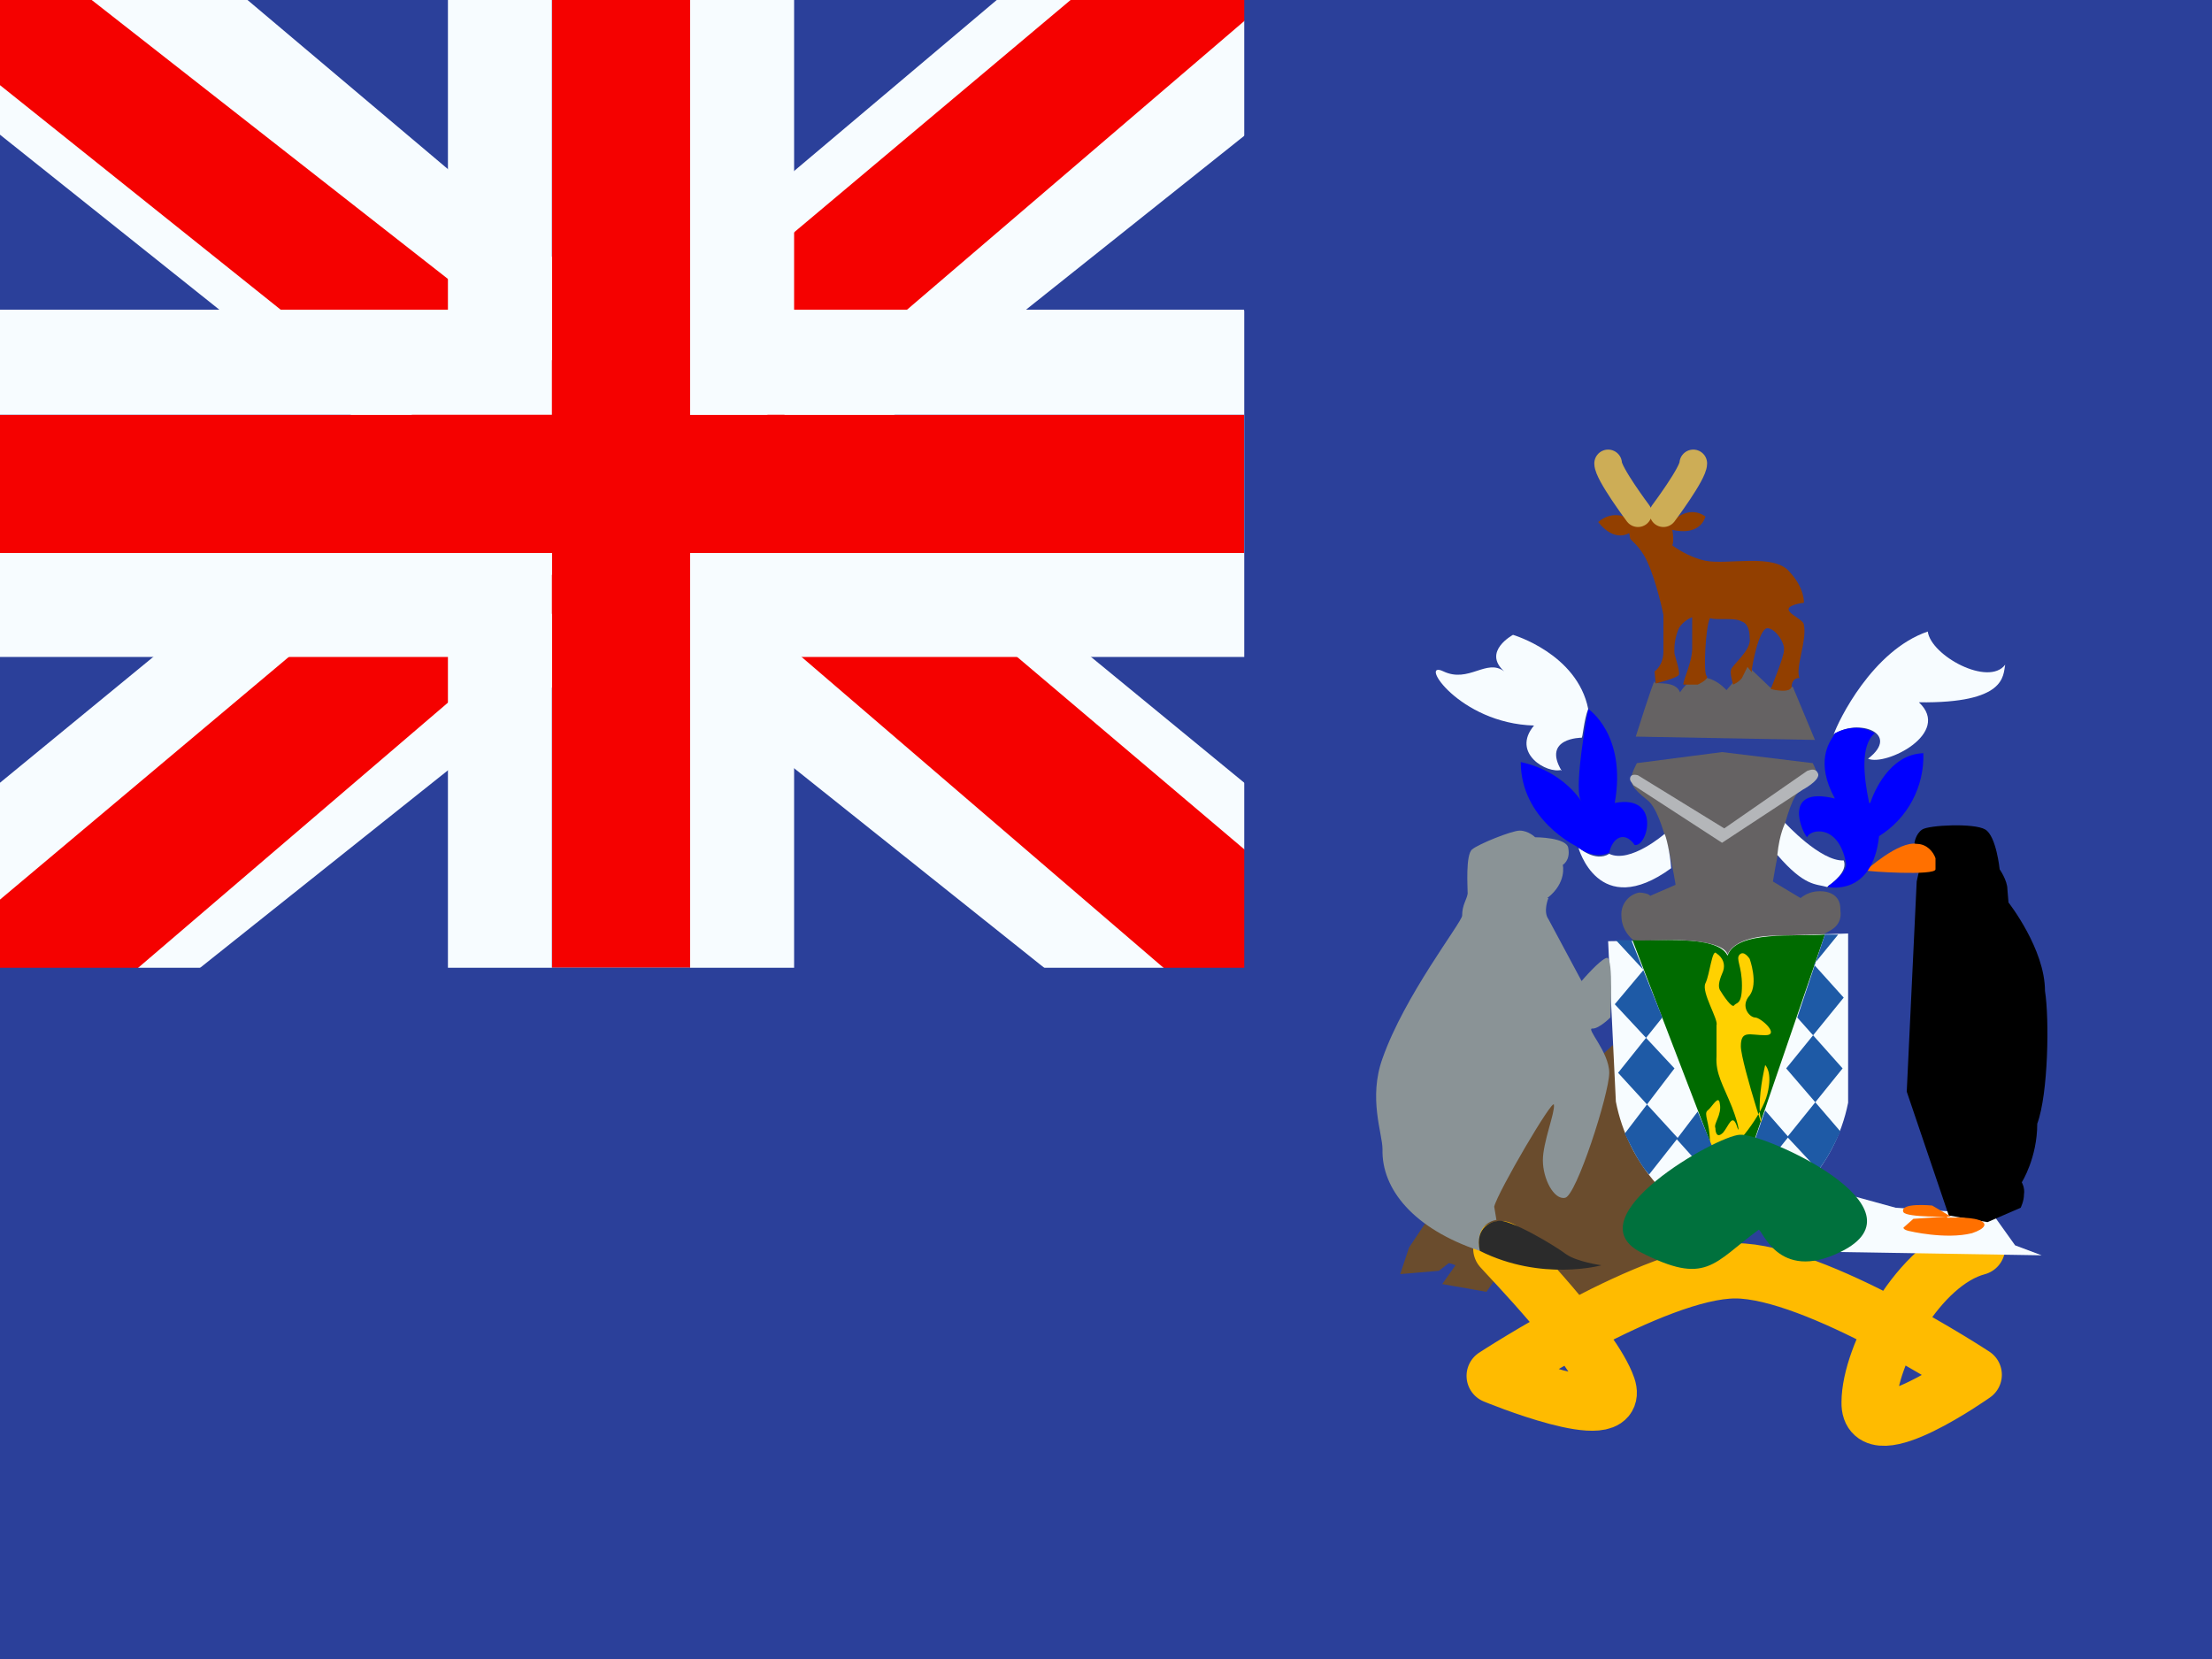
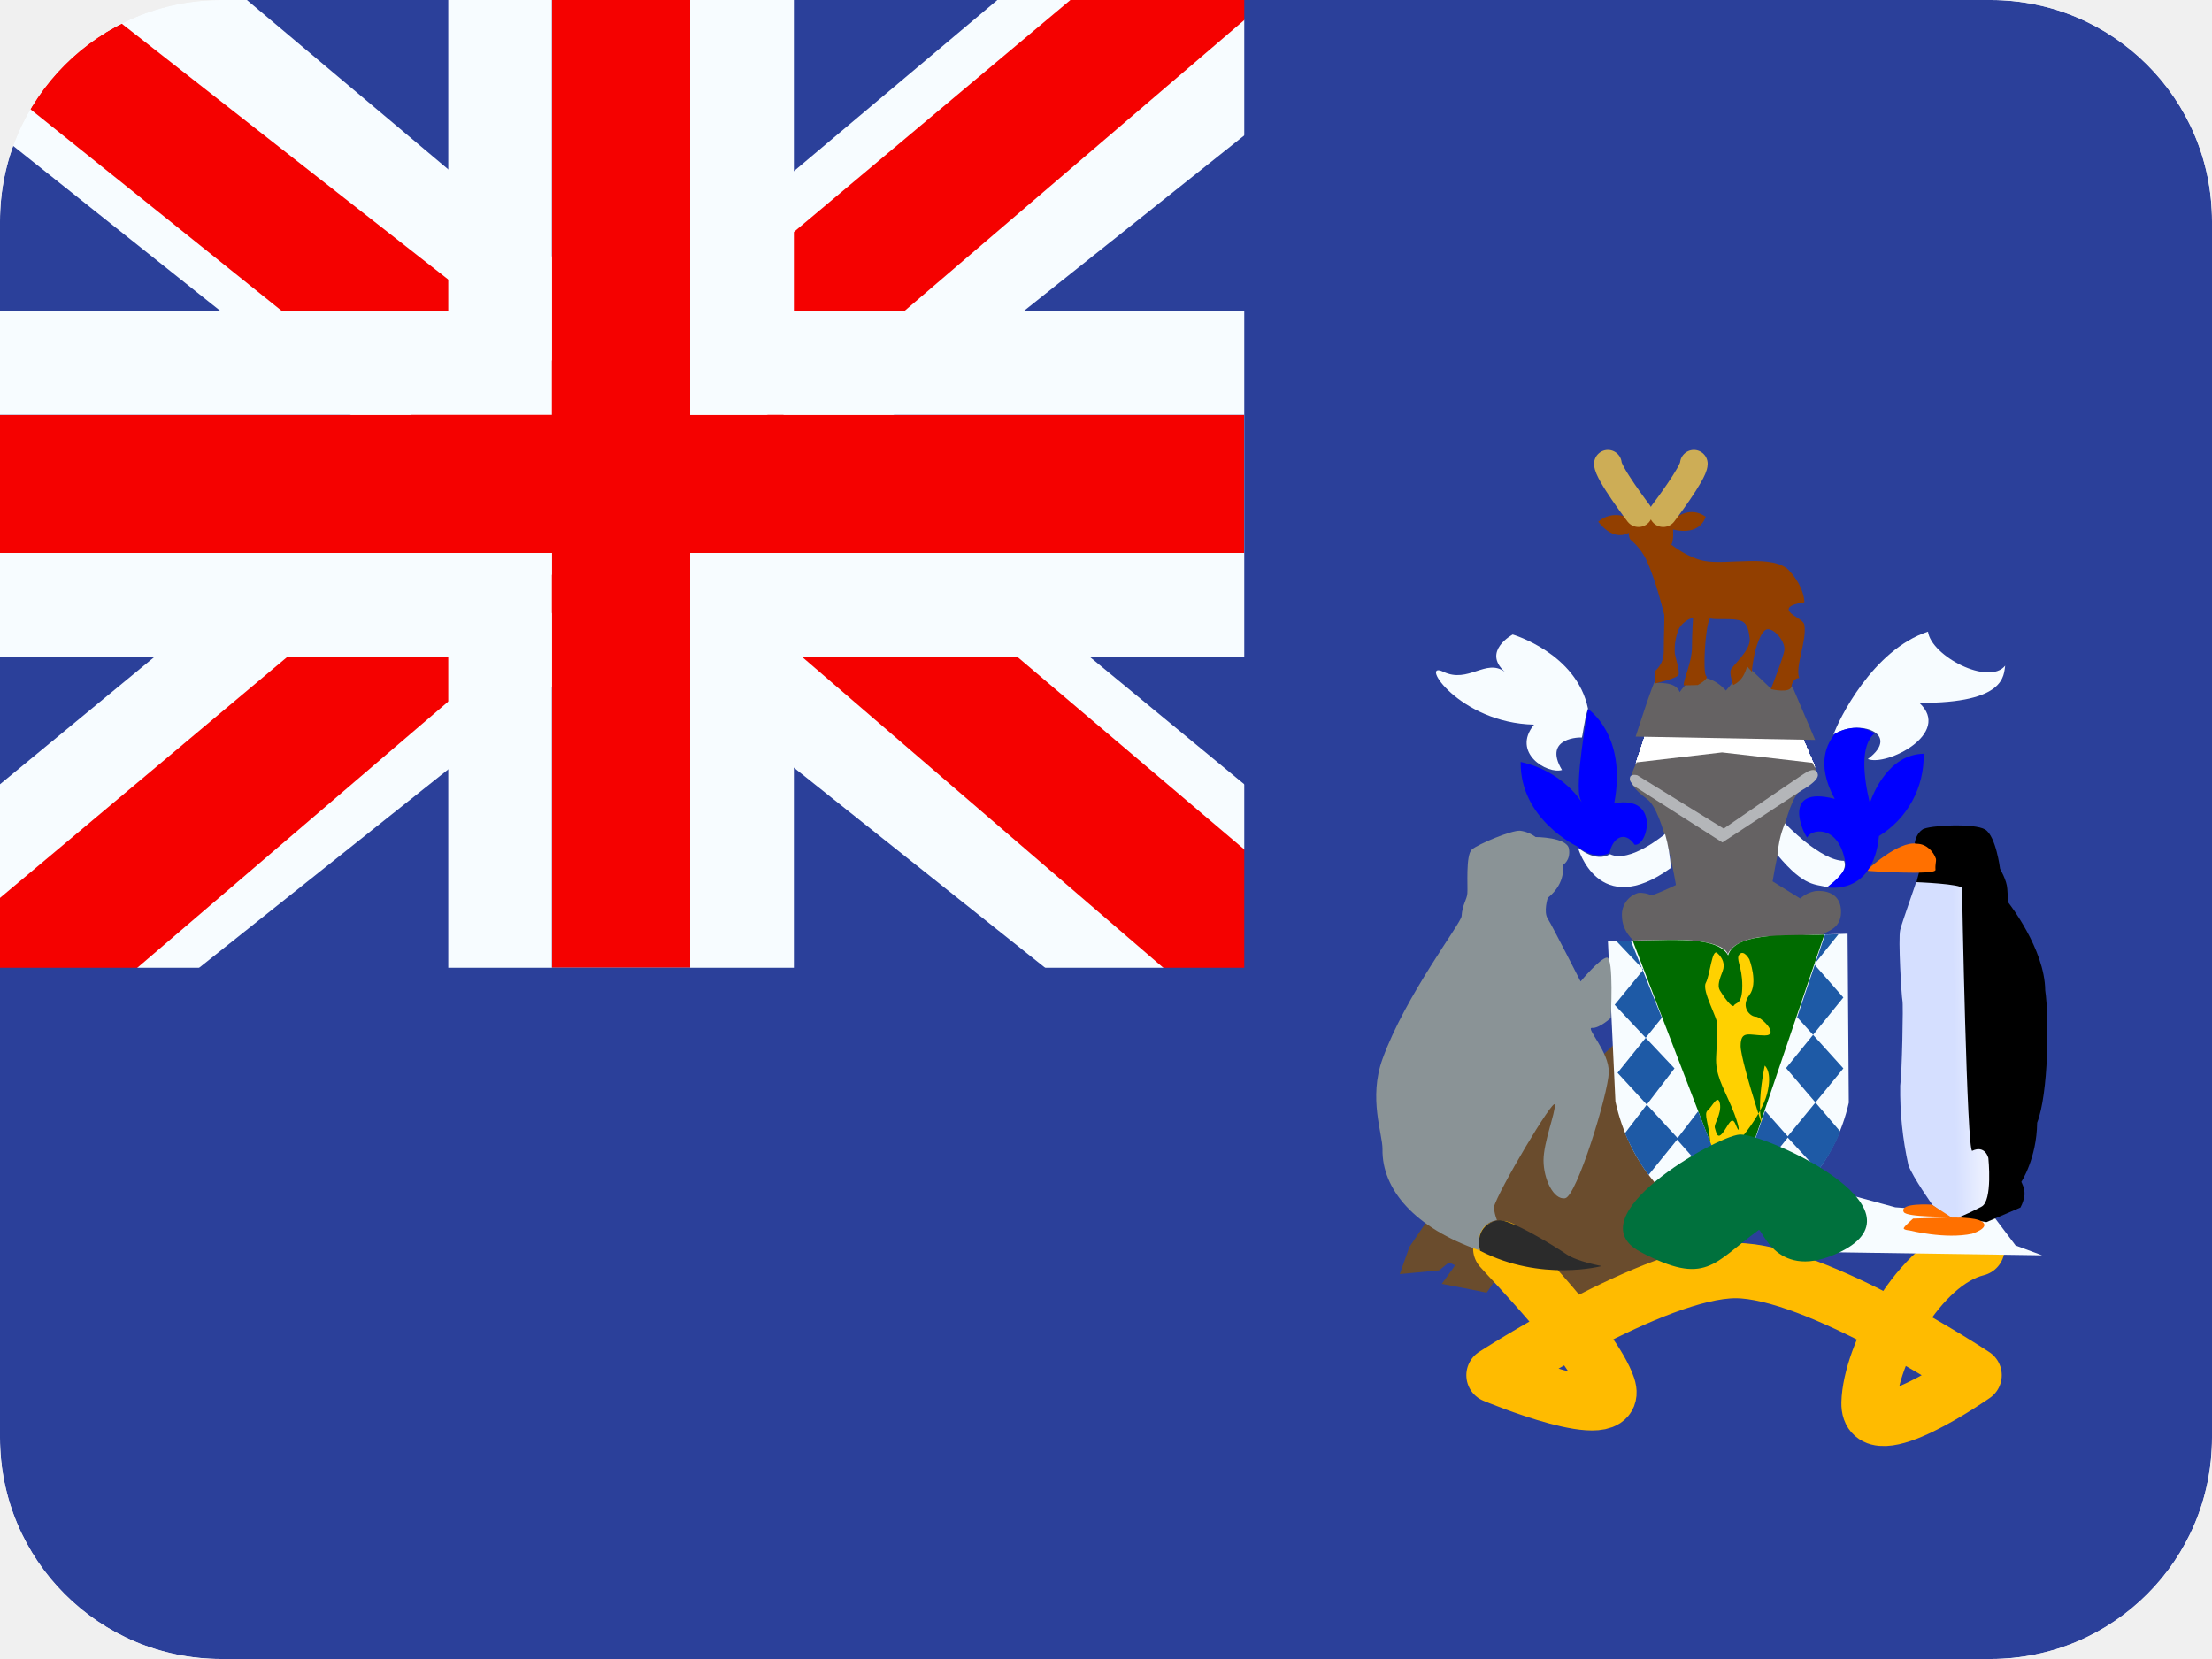
- <svg xmlns="http://www.w3.org/2000/svg" viewBox="0 0 20 15" fill="none">
-   <path d="M0 0h20v15H0V0Z" fill="#2B409A" />
-   <path d="M15.2 11.6a.82.82 0 0 1-.18-.08s-.1.16-.15.17c-.06 0-.33-.1-.33-.1s-.2.15-.24.14l-.48-.1-.24-.15-.14.2-.4-.07.12-.17a.3.3 0 0 0-.06-.02l-.09.07-.35.03.08-.24.14-.21 1.7-1.62.85 1.52-.13.45s-.06.17-.1.17Z" fill="#6A4C2D" />
-   <path d="M13.57 11.29c.06.07.84.87.97 1.25s-1.03-.1-1.03-.1 1.45-.95 2.18-.95c.73 0 2.16.94 2.16.94s-.96.68-.95.25c0-.42.45-1.26.98-1.4" stroke="#fb0" stroke-width=".5" stroke-linecap="round" stroke-linejoin="round" />
-   <path d="m18.46 11.35-.24-.09-.2-.28-.88-.06-.8-.22-.34.22.18.24.44.16 1.84.03Z" fill="#f7fcff" />
-   <path d="M14.96 6.17c.01.02.19-.02.23.09.19-.29.42-.02.42-.02l.19-.22.21.2.2-.01.2.48-1.62-.03s.16-.51.17-.5ZM16.64 8.22c0-.15-.14-.17-.22-.16a.27.27 0 0 0-.14.06l-.25-.15s.12-.77.25-.82c.13-.1.15-.13.15-.15a.5.5 0 0 0-.04-.1l-.82-.1-.77.1s-.06.11-.05.15c0 .03 0 .07.14.18.16.11.26.77.26.77l-.23.1c-.01-.02-.07-.03-.1-.03a.2.2 0 0 0-.16.21c0 .15.12.23.12.23s.74.54.84.74c.11-.24.81-.78.9-.82.03-.02.14-.06.12-.2Z" fill="#656263" />
-   <path d="M17.38 7.5c.06-.04.47-.06.57 0 .1.06.13.36.13.36s.07.1.07.18l.01.12s.33.42.33.8c.04.25.03.93-.07 1.2 0 .31-.14.53-.14.53s.03.05.02.11c0 .06-.03.12-.03.12l-.3.13-.35-.06-.38-1.12.09-1.9.02-.09-.04-.26s.01-.08.07-.12Z" fill="#000" />
-   <path d="M15.16 8.5s.42 0 .46.13c.08-.18.44-.17.44-.17l.65-.02v1.53c-.12.6-.56 1.01-1.04 1.19a1.58 1.58 0 0 1-1.06-1.2l-.07-1.45.62-.01Z" fill="#f7fcff" />
-   <path d="m14.76 8.5.91 2.37.83-2.42c-.26.02-.8-.04-.88.19-.1-.2-.68-.12-.86-.14Z" fill="#006B00" />
-   <path d="M15.82 8.67s.08.22 0 .33c-.09.1 0 .2.05.2s.23.16.09.16-.22-.05-.22.1c0 .15.3 1.08.26.88-.04-.2-.09-.16-.09-.33 0-.18.05-.38.05-.38s.07.06.02.26-.3.5-.35.5c-.06.01-.15.1-.17-.07 0-.17-.06-.25-.02-.28.04-.03.1-.15.11-.06.02.1-.06.18-.04.22 0 .03.01.1.07.04.05-.06.08-.17.12-.07.03.1.03.02-.04-.16-.08-.2-.15-.3-.14-.46v-.28c.02-.05-.14-.3-.1-.38.04-.08.06-.32.1-.27.06.04.08.1.06.16-.03.07-.05.13-.03.17.03.05.11.17.13.14.02-.03.07 0 .07-.18s-.06-.24-.02-.28c.04-.04.09.04.09.04Z" fill="#ffd100" />
-   <path d="M16.5 8.45h.12l-.22.27.27.3-.52.64.49.57c-.06.13-.12.25-.2.35l-.28-.3.5-.62-.41-.46.25-.75Zm-1.89.05.25.27-.26.31.54.58-.45.59c.06.12.13.27.22.37l.26-.33-.54-.59.4-.5-.28-.7h-.14Z" fill="#1E5AA6" />
-   <path d="m15.35 10.05-.19.25.7.78c.11-.06.2-.13.31-.21l-.36-.4.15-.43.21.24-.66.82a1.45 1.45 0 0 1-.34-.2l.35-.44-.17-.41Z" fill="#1E5AA6" />
-   <path d="M17.74 8.03c0 .04.04 2.4.1 2.37.11-.05.14.07.14.07s.04.39-.06.44c-.19.1-.27.12-.27.12l-.17-.13s-.18-.25-.23-.37a3.1 3.1 0 0 1-.07-.71 8.85 8.85 0 0 0 0-1.41l.14-.43s.42.01.42.05Z" fill="url(#c)" />
-   <path d="M17.33 7.63c.09 0 .15.07.17.13v.1c0 .06-.62.02-.63.01 0 0 .3-.27.46-.24Z" fill="#ff7000" />
-   <path d="M17.73 7.8a.05.05 0 1 1-.1 0 .05.05 0 0 1 .1 0Z" fill="#000" />
-   <path d="M16.14 7.44s.32.35.53.34c.04.1-.1.2-.15.24-.1-.03-.2 0-.45-.29.02-.2.07-.28.07-.29Zm1.29-1.73c.03.22.55.5.7.3-.02.1.01.35-.78.34.3.28-.3.58-.46.51.3-.23-.09-.37-.31-.22.04-.12.35-.76.85-.93Z" fill="#f7fcff" />
-   <path d="M16.9 7.26c-.05-.24-.08-.52.05-.63-.17-.11-.36 0-.36 0l-.01.02c-.04.06-.17.24.01.57-.49-.12-.29.32-.25.35.02-.07.28-.13.35.23.02.07-.11.18-.16.21v.01s.4.09.46-.46a.85.85 0 0 0 .4-.75c-.31.01-.45.36-.48.45Z" fill="#00F" />
-   <path d="M15.05 7.54s-.31.27-.5.18c-.13.08-.28-.06-.28-.06s.18.67.84.19c-.01-.15-.05-.3-.06-.31Z" fill="#f7fcff" />
-   <path d="M14.55 7.71c.03-.14.14-.2.23-.07.12.02.24-.46-.18-.38.11-.62-.24-.85-.24-.85s-.13.69-.07.82c.06.12-.08-.24-.54-.34 0 .52.5.76.5.76s.15.13.3.06Z" fill="#00F" />
-   <path d="M14.12 6.96c-.13.04-.46-.15-.25-.4-.68-.02-1.05-.6-.82-.49.23.11.39-.12.55 0-.2-.18.08-.33.08-.33s.58.17.68.67c-.04.1-.05.27-.06.26 0 0-.36 0-.18.3Z" fill="#f7fcff" />
-   <path d="M15.42 4.67c-.06.19-.3.12-.3.12s.02.1 0 .14c.01.01.15.11.3.14.2.04.62-.07.76.1.14.15.13.28.13.28s-.18.02-.13.08c.03.04.13.08.13.12.03.14-.08.39-.04.48-.07 0-.07.07-.07.07 0 .08-.19.03-.19.03s.12-.29.12-.35c.01-.07-.08-.2-.15-.2-.06 0-.11.22-.11.22s-.04.16-.03.18l-.04-.05-.05.1c-.03.04-.08.06-.08.06s-.03-.1-.02-.13c0-.04.19-.18.17-.29 0-.05-.01-.13-.07-.15-.07-.04-.2-.01-.29-.03-.04.08-.06.5-.03.52.03.03-.08.08-.08.08h-.13c0-.05.08-.2.08-.33v-.28s-.08.03-.12.1a.49.49 0 0 0-.04.23c.01.04.05.16.04.19-.01.03-.21.08-.21.08l-.01-.11s.08-.05.08-.18v-.33s-.06-.3-.15-.49c-.06-.13-.15-.19-.15-.2l-.01-.05s-.13.09-.28-.1c.14-.12.28-.03.28-.03s.04-.1.22-.1c.17 0 .2.1.2.1s.13-.12.27-.02Z" fill="#923F00" />
-   <path d="m14.77 7.1.8.52.73-.48s.15-.08.14-.14c-.02-.06-.07-.04-.1-.03l-.75.52-.78-.48s-.06-.02-.07.02c-.01.03.02.05.03.07Z" fill="#b4b6b9" />
-   <path d="M17.47 10.9s-.3-.03-.26.06c.03.05.43.04.43.04l-.17-.1Z" fill="#ff7000" />
-   <path d="m17.6 11-.3.02-.09.08c0 .02.05.03.05.03s.33.08.57.02c.12-.04.15-.09.06-.12s-.28-.02-.28-.02Z" fill="#ff7000" />
-   <path d="M14 8.12s-.05.12 0 .19l.3.56s.17-.2.23-.21c.06 0 .03.54.03.54s-.1.1-.16.1c-.07-.01.15.21.15.4 0 .19-.3 1.12-.4 1.13-.1.02-.2-.17-.2-.34 0-.16.11-.43.1-.5 0-.08-.51.79-.54.92l.02.12s-.2.02-.15.28c-.6-.2-.89-.56-.88-.92 0-.14-.13-.46 0-.82.2-.57.71-1.22.72-1.29 0-.1.04-.14.05-.2 0-.06-.02-.35.04-.4.06-.05.36-.17.43-.17.08 0 .14.06.14.06s.29 0 .3.1c.02.11-.05.15-.05.15s.04.16-.14.3Z" fill="#8A9396" />
-   <path d="M14.16 11.34c.1.07.32.1.32.1s-.54.15-1.1-.13c-.05-.22.12-.27.16-.27.1-.03.53.23.62.3Z" fill="#2B2B2B" />
-   <path d="M14.83 11.32c.6.31.66.1 1.07-.2.03-.02.17.48.74.2.82-.4-.7-1.08-.91-1.06-.21.01-1.5.74-.9 1.06Z" fill="#00713D" />
-   <path d="M14.81 4.64s-.27-.36-.27-.45m.5.45s.27-.36.27-.45" stroke="#CDAD56" stroke-width=".25" stroke-linecap="round" />
-   <path fill="#2B409A" d="M0 0h11.25v8.75H0z" />
-   <mask id="a" maskUnits="userSpaceOnUse" x="0" y="0" width="12" height="9">
-     <path fill="#fff" d="M0 0h11.25v8.75H0z" />
-   </mask>
-   <g mask="url(#a)">
-     <path d="m-1.25 8.12 2.47 1.1 10.09-8.04 1.3-1.61L9.96-.8l-4.1 3.46L2.53 5l-3.8 3.12Z" fill="#f7fcff" />
-     <path d="m-.91 8.89 1.26.63 11.8-10.1h-1.78L-.9 8.89Z" fill="#f50100" />
-     <path d="m12.5 8.12-2.47 1.1L-.06 1.17l-1.3-1.61L1.29-.8l4.1 3.46L8.72 5l3.8 3.12Z" fill="#f7fcff" />
-     <path d="m12.42 8.67-1.26.63-5.03-4.32-1.48-.49L-1.5-.43H.28l6.13 4.8 1.63.59 4.38 3.71Z" fill="#f50100" />
-     <mask id="b" maskUnits="userSpaceOnUse" x="-1" y="-1" width="14" height="11" fill="#000">
-       <path fill="#fff" d="M-1-1h14v11H-1z" />
-       <path d="M6.24 0H4.99v3.75H0V5h4.99v3.75h1.25V5h5.01V3.75H6.24V0Z" />
+ <svg xmlns="http://www.w3.org/2000/svg" width="20" height="15" fill="transparent" viewBox="0 0 20 15">
+   <g clip-path="url(#a)">
+     <mask id="b" width="20" height="15" x="0" y="0" maskUnits="userSpaceOnUse" style="mask-type:luminance">
+       <path fill="#fff" d="M0 0h20v15H0z" />
    </mask>
-     <path d="M6.24 0H4.99v3.75H0V5h4.99v3.75h1.25V5h5.01V3.75H6.24V0Z" fill="#f50100" />
-     <path d="M4.99 0v-.94h-.94V0H5Zm1.25 0h.94v-.94h-.94V0ZM4.99 3.75v.94h.94v-.94h-.94ZM0 3.75v-.94h-.94v.94H0ZM0 5h-.94v.94H0V5Zm4.99 0h.94v-.94h-.94V5Zm0 3.75h-.94v.94H5v-.94Zm1.25 0v.94h.94v-.94h-.94Zm0-3.75v-.94H5.3V5h.94Zm5.01 0v.94h.94V5h-.94Zm0-1.25h.94v-.94h-.94v.94Zm-5.01 0H5.3v.94h.94v-.94ZM4.99.94h1.25V-.94H4.99V.94Zm.94 2.81V0H4.05v3.75h1.88ZM0 4.69h4.99V2.8H0v1.9ZM.94 5V3.75H-.94V5H.94Zm4.05-.94H0v1.88h4.99V4.06Zm.94 4.69V5H4.05v3.75h1.88Zm.31-.94H4.99V9.7h1.25V7.8ZM5.3 5v3.75h1.88V5H5.3Zm5.95-.94H6.24v1.88h5.01V4.06Zm-.94-.31V5h1.88V3.75H10.3Zm-4.07.94h5.01V2.8H6.24v1.9ZM5.3 0v3.75h1.88V0H5.3Z" fill="#f7fcff" mask="url(#b)" />
+     <g mask="url(#b)">
+       <path fill="#2B409A" fill-rule="evenodd" d="M0 0h20v15H0V0Z" clip-rule="evenodd" />
+       <path fill="#6A4C2D" d="M15.199 11.595a.817.817 0 0 1-.178-.075s-.101.16-.154.169c-.053.009-.327-.099-.327-.099s-.192.15-.235.14a81.61 81.61 0 0 1-.486-.102l-.24-.15s-.134.215-.14.21c-.004-.004-.403-.08-.403-.08s.12-.164.12-.168a.298.298 0 0 0-.057-.024l-.087.07-.356.034.087-.245.14-.206 1.705-1.62.841 1.516-.124.456s-.068.174-.106.174Z" />
+       <path stroke="#FB0" stroke-linecap="round" stroke-linejoin="round" stroke-width=".5" d="M13.569 11.288c.06.072.842.872.969 1.25.127.38-1.03-.104-1.03-.104s1.457-.946 2.184-.946c.727 0 2.157.946 2.157.946s-.96.675-.95.25c.01-.427.45-1.266.976-1.396" />
+       <path fill="#F7FCFF" d="m18.464 11.35-.24-.089-.211-.28-.877-.065-.8-.218-.336.225.181.237.444.163 1.839.027Z" />
+       <g filter="url(#c)">
+         <path fill="#656263" d="M14.962 6.166c.008.02.187-.016.225.092.192-.285.418-.014.418-.014l.19-.225.214.204.197-.016.206.483-1.623-.03s.165-.514.173-.494Z" />
+       </g>
+       <path fill="#656263" d="M16.645 8.221c-.013-.153-.149-.17-.225-.165a.273.273 0 0 0-.143.068l-.25-.155s.125-.772.258-.82c.126-.09.148-.128.148-.149a.5.5 0 0 0-.046-.103l-.817-.094-.772.09s-.06.12-.052.156c.008.035.01.074.149.178.152.115.258.775.258.775s-.217.104-.23.092c-.013-.013-.078-.026-.112-.02a.204.204 0 0 0-.146.206c0 .145.112.23.112.23s.738.54.848.739c.107-.24.808-.78.892-.821.034-.02.14-.054.128-.207Z" />
+       <path fill="#000" d="M17.381 7.5c.062-.039.47-.059.568 0 .098.06.135.356.135.356s.061.104.065.18c.004.076.012.128.012.128s.327.415.331.79c.037.255.029.938-.073 1.197-.004.324-.143.535-.143.535s.032.056.029.116a.322.322 0 0 1-.037.116l-.307.132-.339-.056-.384-1.122.09-1.896.025-.096-.041-.255s.008-.084.07-.124Z" />
+       <path fill="#F7FCFF" d="M15.164 8.496s.413 0 .458.131c.078-.174.435-.163.435-.163l.648-.022.011 1.528a1.647 1.647 0 0 1-1.05 1.19c-.577-.182-.942-.659-1.06-1.201l-.068-1.452.626-.01Z" />
+       <path fill="#006B00" d="m14.761 8.502.911 2.372.823-2.424c-.255.016-.803-.04-.87.188-.106-.203-.683-.121-.864-.136Z" />
+       <path fill="#FFD100" fill-rule="evenodd" d="M15.817 8.674s.083.216 0 .323c-.083.107.007.195.057.195s.221.17.082.17c-.14 0-.218-.053-.218.096 0 .15.307 1.08.263.878-.045-.203-.088-.155-.088-.33 0-.176.043-.371.043-.371s.073.055.021.255c-.052.2-.29.49-.35.502-.06.011-.152.104-.164-.067-.012-.172-.062-.253-.022-.286.04-.034.092-.153.11-.06.016.095-.058.185-.046.219.012.033.019.11.07.046.052-.064.082-.17.12-.072.039.098.04.02-.04-.167s-.148-.291-.138-.455c.01-.165-.003-.226.01-.28.012-.052-.143-.31-.104-.383.04-.074.055-.314.104-.27.048.043.073.1.048.165-.025.064-.05.128-.025.172.025.043.111.168.128.137.017-.032.075-.001.075-.18 0-.178-.064-.241-.024-.284.04-.042.088.047.088.047Z" clip-rule="evenodd" />
+       <path fill="#1E5AA6" d="m16.5 8.45.123-.003-.219.272.263.3-.518.638.49.574a1.488 1.488 0 0 1-.2.352l-.28-.303.508-.62-.418-.463.252-.747Zm-1.887.057.246.26-.26.318.541.575-.448.586c.054.128.131.271.214.377l.266-.329-.547-.594.401-.498-.281-.697-.132.002Z" />
+       <path fill="#1E5AA6" d="m15.354 10.048-.194.252.69.78a1.74 1.74 0 0 0 .323-.21l-.36-.407.146-.42.21.237-.658.82a1.454 1.454 0 0 1-.342-.205l.348-.432-.163-.415Z" />
+       <path fill="url(#d)" d="M17.74 8.032c0 .04.044 2.395.092 2.373.118-.056.146.066.146.066s.04.387-.062.439c-.183.096-.264.117-.264.117l-.177-.129s-.18-.252-.22-.363a3.104 3.104 0 0 1-.074-.719c.016-.108.029-.738.02-.77-.008-.032-.04-.56-.02-.639.02-.08.147-.431.143-.431 0 0 .417.016.417.056Z" />
+       <path fill="#FF7000" d="M17.332 7.629c.086 0 .151.072.172.136.004.027-.008.047-.004.1.004.051-.621.011-.625.007 0 0 .29-.275.457-.243Z" />
+       <path fill="#000" d="M17.73 7.806a.05.05 0 1 1-.1 0 .05.05 0 0 1 .1 0Z" />
+       <path fill="#F7FCFF" d="M16.138 7.443s.325.344.536.34c.038.101-.096.195-.15.24-.107-.033-.204.006-.453-.293.016-.19.07-.28.067-.287Zm1.294-1.732c.03.221.549.492.698.308-.015.083.012.34-.776.336.299.277-.297.576-.466.508.31-.232-.088-.37-.31-.22.042-.128.352-.767.854-.932Z" />
+       <path fill="#00F" fill-rule="evenodd" d="M16.906 7.26c-.059-.243-.087-.522.043-.629-.172-.116-.36.004-.36.004a.116.116 0 0 1-.01.015c-.04.055-.173.24.01.573-.49-.127-.284.317-.248.35.019-.07.28-.137.344.225.022.074-.11.18-.152.214-.01.007-.015.011-.012.01 0 0 .414.085.468-.463a.847.847 0 0 0 .404-.744c-.316.006-.455.354-.487.445Z" clip-rule="evenodd" />
+       <path fill="#F7FCFF" d="M15.055 7.54s-.318.27-.498.183c-.134.08-.29-.06-.29-.06s.183.663.841.184a1.491 1.491 0 0 0-.053-.307Z" />
+       <path fill="#00F" d="M14.553 7.712c.027-.138.138-.206.226-.075.119.023.237-.452-.184-.374.119-.62-.237-.852-.237-.852s-.126.688-.069.815c.058.127-.084-.236-.54-.337-.007.52.51.763.51.763s.145.131.294.06Z" />
+       <path fill="#F7FCFF" d="M14.123 6.962c-.134.04-.46-.156-.253-.41-.678-.015-1.046-.587-.82-.478.225.109.386-.124.555 0-.207-.187.072-.337.072-.337s.578.169.681.67c-.034.097-.05.27-.057.262 0-.004-.358-.006-.178.293Z" />
+       <path fill="#923F00" d="M15.422 4.672c-.064.186-.295.115-.295.115s.008.094-.015.139c.02.014.155.119.299.146.206.039.627-.068.769.09.141.157.134.284.134.284s-.184.02-.133.086c.033.042.125.073.133.117.026.138-.087.388-.046.481-.064.006-.069.071-.069.071-.004.074-.188.03-.188.03s.115-.288.123-.355c.008-.068-.08-.187-.15-.187-.068 0-.118.213-.118.213s-.034.16-.023.176a1.166 1.166 0 0 1-.046-.053s-.018.066-.048.105c-.033.045-.078.064-.078.064s-.035-.098-.023-.135c.011-.037.188-.183.172-.288-.007-.046-.013-.127-.07-.154-.074-.033-.208-.009-.29-.025-.044.076-.065.493-.034.52.03.026-.076.082-.076.082l-.127.003c-.002-.056.075-.21.075-.342 0-.13.01-.27.01-.27s-.086.02-.13.104a.493.493 0 0 0-.035.22c.007.042.046.158.034.191-.011.034-.21.079-.21.079l-.008-.109s.084-.052.084-.183c0-.13.008-.318.004-.33-.002-.006-.069-.292-.157-.485-.058-.129-.148-.188-.153-.199-.011-.026-.011-.056-.011-.056s-.127.09-.276-.1c.137-.115.283-.03.283-.03s.038-.105.214-.098c.177.008.211.105.203.094 0 0 .13-.112.272-.011Z" />
+       <path fill="#B4B6B9" d="m14.767 7.102.806.515.725-.476s.15-.082.138-.14c-.013-.06-.065-.036-.091-.026-.026.01-.76.517-.76.517l-.78-.482s-.057-.017-.067.018c-.01.036.021.056.03.074Z" />
+       <path fill="#FF7000" d="M17.467 10.892s-.3-.02-.254.067c.025.048.422.042.422.042l-.168-.109Zm.143.116-.313.01s-.079.069-.084.086c-.005.017.052.021.052.021s.322.082.566.03c.123-.043.145-.093.059-.124-.087-.03-.278-.021-.28-.023Z" />
+       <path fill="#8A9396" d="M13.994 8.119s-.04.125 0 .187c.04.063.297.568.297.568s.174-.21.238-.216c.064-.005.035.546.035.546s-.105.096-.169.09c-.064-.005.157.217.151.404-.005.188-.29 1.12-.395 1.136-.105.017-.195-.175-.195-.342 0-.166.108-.43.102-.504-.006-.074-.52.792-.551.927a.416.416 0 0 0 .028.118s-.202.017-.157.273c-.593-.205-.884-.557-.878-.915.002-.137-.129-.46 0-.816.207-.574.711-1.228.715-1.291.006-.103.047-.148.052-.205.006-.057-.017-.347.041-.398.058-.05.36-.176.436-.17a.29.29 0 0 1 .14.057s.284 0 .302.107c.017.109-.058.148-.058.148s.04.154-.134.296Z" />
+       <path fill="#2B2B2B" d="M14.164 11.341c.096.066.318.106.318.106s-.545.147-1.1-.138c-.05-.222.12-.272.162-.274.097-.025.524.24.62.306Z" />
+       <path fill="#00713D" d="M14.83 11.318c.597.315.66.103 1.072-.197.028-.02.164.481.74.197.814-.403-.699-1.074-.913-1.06-.214.015-1.495.744-.898 1.06Z" />
+       <path stroke="#CDAD56" stroke-linecap="round" stroke-width=".25" d="M14.815 4.64s-.277-.364-.277-.447m.5.447s.277-.364.277-.447" />
+       <path fill="#2B409A" d="M0 0h11.25v8.75H0z" />
+       <mask id="e" width="12" height="9" x="0" y="0" maskUnits="userSpaceOnUse" style="mask-type:luminance">
+         <path fill="#fff" d="M0 0h11.25v8.75H0z" />
+       </mask>
+       <g mask="url(#e)">
+         <path fill="#F7FCFF" d="M-1.253 8.125 1.223 9.21l10.083-8.03 1.306-1.614-2.647-.363-4.113 3.46-3.31 2.332-3.795 3.129Z" />
+         <path fill="#F50100" d="m-.914 8.886 1.261.63L12.143-.583h-1.77L-.915 8.886Z" />
+         <path fill="#F7FCFF" d="M12.503 8.125 10.027 9.21-.056 1.18-1.362-.434l2.647-.363 4.113 3.46 3.31 2.332 3.795 3.129Z" />
+         <path fill="#F50100" d="m12.418 8.67-1.261.63-5.023-4.323-1.489-.483-6.133-4.921H.283l6.13 4.804 1.628.58 4.377 3.714Z" />
+         <mask id="f" width="14" height="11" x="-1" y="-1" fill="#000" maskUnits="userSpaceOnUse">
+           <path fill="#fff" d="M-1-1h14v11H-1z" />
+           <path fill-rule="evenodd" d="M6.24 0H4.99v3.75H0V5h4.99v3.75h1.25V5h5.01V3.75H6.24V0Z" clip-rule="evenodd" />
+         </mask>
+         <path fill="#F50100" fill-rule="evenodd" d="M6.24 0H4.99v3.75H0V5h4.99v3.75h1.25V5h5.01V3.75H6.24V0Z" clip-rule="evenodd" />
+         <path fill="#F7FCFF" d="M4.99 0v-.938h-.937V0h.937Zm1.25 0h.938v-.938H6.24V0ZM4.99 3.75v.938h.938V3.75H4.99ZM0 3.75v-.938h-.938v.938H0ZM0 5h-.938v.938H0V5Zm4.99 0h.938v-.938H4.99V5Zm0 3.75h-.937v.938h.937V8.75Zm1.25 0v.938h.938V8.75H6.24Zm0-3.75v-.938h-.937V5h.937Zm5.01 0v.938h.938V5h-.938Zm0-1.25h.938v-.938h-.938v.938Zm-5.01 0h-.937v.938h.937V3.75ZM4.99.937h1.25V-.938H4.99V.938Zm.938 2.813V0H4.053v3.75h1.875ZM0 4.688h4.99V2.813H0v1.874ZM.938 5V3.75H-.938V5H.938Zm4.052-.938H0v1.875h4.99V4.063Zm.938 4.688V5H4.053v3.75h1.875Zm.312-.938H4.99v1.875h1.25V7.813ZM5.303 5v3.75h1.875V5H5.303Zm5.947-.938H6.24v1.875h5.01V4.063Zm-.938-.312V5h1.876V3.75h-1.876Zm-4.072.938h5.01V2.813H6.24v1.874ZM5.303 0v3.75h1.875V0H5.303Z" mask="url(#f)" />
+       </g>
+     </g>
  </g>
+   <defs>
+     <linearGradient id="d" x1="17.672" x2="18.136" y1="9.754" y2="9.749" gradientUnits="userSpaceOnUse">
+       <stop stop-color="#D5DFFF" />
+       <stop offset="1" stop-color="#fff" />
+     </linearGradient>
+     <clipPath id="a">
+       <rect width="20" height="15" fill="#fff" rx="2" />
+     </clipPath>
+     <filter id="c" width="1.624" height=".921" x="14.789" y="6.019" color-interpolation-filters="sRGB" filterUnits="userSpaceOnUse">
+       <feFlood flood-opacity="0" result="BackgroundImageFix" />
+       <feColorMatrix in="SourceAlpha" result="hardAlpha" values="0 0 0 0 0 0 0 0 0 0 0 0 0 0 0 0 0 0 127 0" />
+       <feOffset dy=".25" />
+       <feColorMatrix values="0 0 0 0 1 0 0 0 0 1 0 0 0 0 1 0 0 0 1 0" />
+       <feBlend in2="BackgroundImageFix" result="effect1_dropShadow_431_22432" />
+       <feBlend in="SourceGraphic" in2="effect1_dropShadow_431_22432" result="shape" />
+     </filter>
+   </defs>
</svg>
